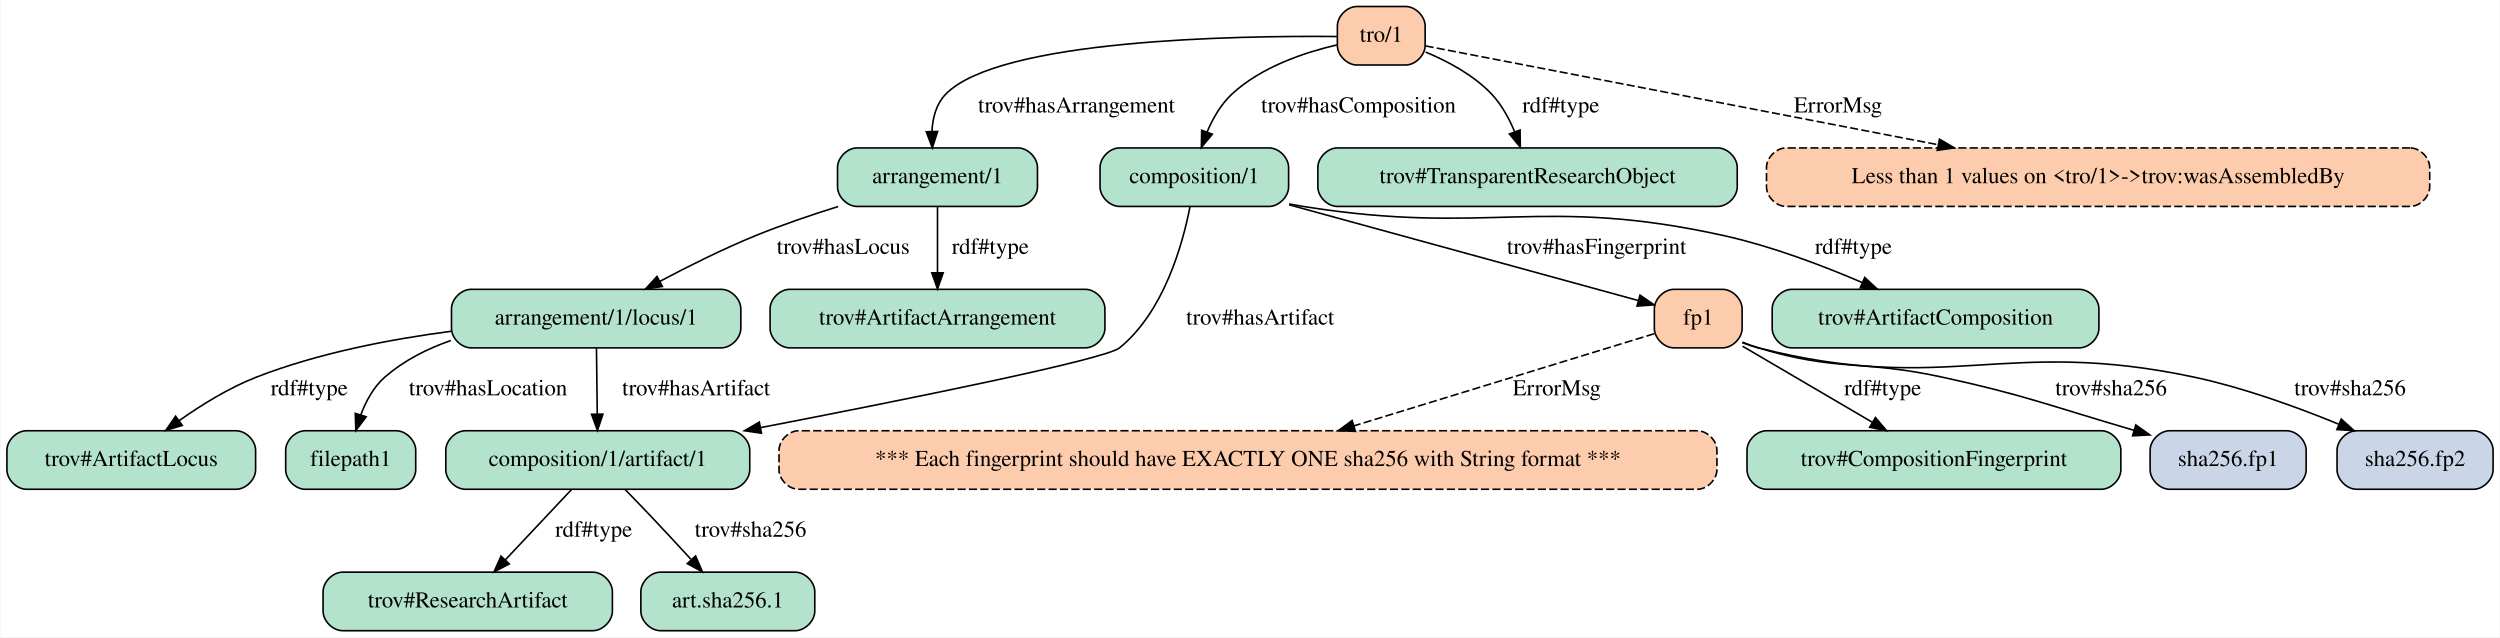
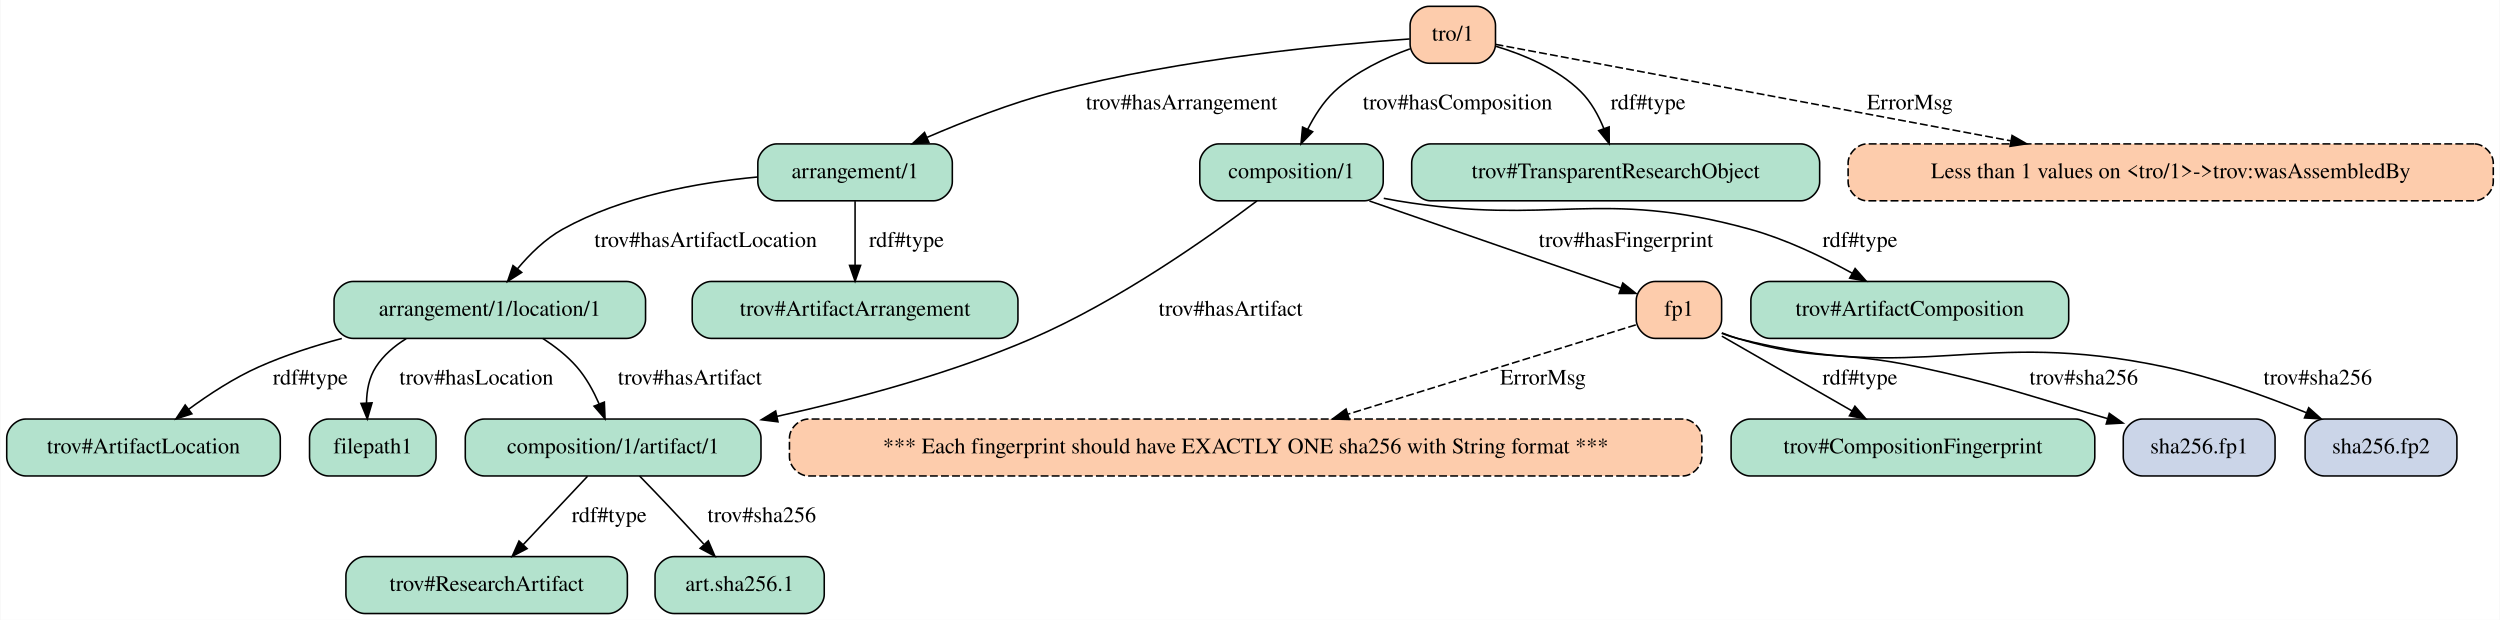
- <svg xmlns="http://www.w3.org/2000/svg" width="1538pt" height="392pt" viewBox="0.00 0.00 1537.50 392.00">
+ <svg xmlns="http://www.w3.org/2000/svg" width="1581pt" height="392pt" viewBox="0.00 0.00 1580.50 392.00">
  <g id="graph0" class="graph" transform="scale(1 1) rotate(0) translate(4 388)">
-     <polygon fill="white" stroke="transparent" points="-4,4 -4,-388 1533.5,-388 1533.5,4 -4,4" />
+     <polygon fill="white" stroke="transparent" points="-4,4 -4,-388 1576.5,-388 1576.5,4 -4,4" />
    <g id="node1" class="node">
-       <path fill="#b3e2cd" stroke="black" d="M622,-297C622,-297 523,-297 523,-297 517,-297 511,-291 511,-285 511,-285 511,-273 511,-273 511,-267 517,-261 523,-261 523,-261 622,-261 622,-261 628,-261 634,-267 634,-273 634,-273 634,-285 634,-285 634,-291 628,-297 622,-297" />
-       <text text-anchor="middle" x="572.5" y="-275.3" font-family="Times,serif" font-size="14.00">arrangement/1</text>
+       <path fill="#b3e2cd" stroke="black" d="M586,-297C586,-297 487,-297 487,-297 481,-297 475,-291 475,-285 475,-285 475,-273 475,-273 475,-267 481,-261 487,-261 487,-261 586,-261 586,-261 592,-261 598,-267 598,-273 598,-273 598,-285 598,-285 598,-291 592,-297 586,-297" />
+       <text text-anchor="middle" x="536.5" y="-275.3" font-family="Times,serif" font-size="14.00">arrangement/1</text>
    </g>
    <g id="node2" class="node">
-       <path fill="#b3e2cd" stroke="black" d="M663.5,-210C663.5,-210 481.5,-210 481.5,-210 475.5,-210 469.5,-204 469.5,-198 469.5,-198 469.5,-186 469.5,-186 469.5,-180 475.5,-174 481.5,-174 481.5,-174 663.5,-174 663.5,-174 669.5,-174 675.5,-180 675.5,-186 675.5,-186 675.5,-198 675.5,-198 675.5,-204 669.5,-210 663.5,-210" />
-       <text text-anchor="middle" x="572.5" y="-188.3" font-family="Times,serif" font-size="14.00">trov#ArtifactArrangement</text>
+       <path fill="#b3e2cd" stroke="black" d="M627.5,-210C627.5,-210 445.5,-210 445.5,-210 439.5,-210 433.5,-204 433.5,-198 433.5,-198 433.5,-186 433.5,-186 433.5,-180 439.5,-174 445.5,-174 445.5,-174 627.5,-174 627.5,-174 633.5,-174 639.5,-180 639.5,-186 639.5,-186 639.5,-198 639.5,-198 639.5,-204 633.5,-210 627.5,-210" />
+       <text text-anchor="middle" x="536.5" y="-188.3" font-family="Times,serif" font-size="14.00">trov#ArtifactArrangement</text>
    </g>
    <g id="edge1" class="edge">
-       <path fill="none" stroke="black" d="M572.5,-260.8C572.5,-249.16 572.5,-233.55 572.5,-220.24" />
-       <polygon fill="black" stroke="black" points="576,-220.18 572.5,-210.18 569,-220.18 576,-220.18" />
-       <text text-anchor="middle" x="605" y="-231.8" font-family="Times,serif" font-size="14.00">rdf#type</text>
+       <path fill="none" stroke="black" d="M536.5,-260.8C536.5,-249.16 536.5,-233.55 536.5,-220.24" />
+       <polygon fill="black" stroke="black" points="540,-220.18 536.5,-210.18 533,-220.18 540,-220.18" />
+       <text text-anchor="middle" x="569" y="-231.8" font-family="Times,serif" font-size="14.00">rdf#type</text>
    </g>
    <g id="node3" class="node">
-       <path fill="#b3e2cd" stroke="black" d="M439.5,-210C439.5,-210 285.5,-210 285.5,-210 279.5,-210 273.5,-204 273.5,-198 273.5,-198 273.5,-186 273.5,-186 273.5,-180 279.5,-174 285.5,-174 285.5,-174 439.5,-174 439.5,-174 445.5,-174 451.5,-180 451.5,-186 451.5,-186 451.5,-198 451.5,-198 451.5,-204 445.5,-210 439.5,-210" />
-       <text text-anchor="middle" x="362.5" y="-188.3" font-family="Times,serif" font-size="14.00">arrangement/1/locus/1</text>
+       <path fill="#b3e2cd" stroke="black" d="M392,-210C392,-210 219,-210 219,-210 213,-210 207,-204 207,-198 207,-198 207,-186 207,-186 207,-180 213,-174 219,-174 219,-174 392,-174 392,-174 398,-174 404,-180 404,-186 404,-186 404,-198 404,-198 404,-204 398,-210 392,-210" />
+       <text text-anchor="middle" x="305.5" y="-188.3" font-family="Times,serif" font-size="14.00">arrangement/1/location/1</text>
    </g>
    <g id="edge2" class="edge">
-       <path fill="none" stroke="black" d="M511.39,-260.95C494.68,-255.74 476.72,-249.62 460.5,-243 440.62,-234.89 419.3,-224.26 401.65,-214.89" />
-       <polygon fill="black" stroke="black" points="403.24,-211.77 392.77,-210.13 399.93,-217.94 403.24,-211.77" />
-       <text text-anchor="middle" x="514.5" y="-231.8" font-family="Times,serif" font-size="14.00">trov#hasLocus</text>
+       <path fill="none" stroke="black" d="M474.88,-276.07C437.23,-272.6 389.22,-263.95 351.5,-243 340.49,-236.89 330.67,-227.18 322.95,-217.94" />
+       <polygon fill="black" stroke="black" points="325.67,-215.73 316.74,-210.04 320.17,-220.06 325.67,-215.73" />
+       <text text-anchor="middle" x="442" y="-231.8" font-family="Times,serif" font-size="14.00">trov#hasArtifactLocation</text>
    </g>
    <g id="node4" class="node">
-       <path fill="#b3e2cd" stroke="black" d="M141,-123C141,-123 12,-123 12,-123 6,-123 0,-117 0,-111 0,-111 0,-99 0,-99 0,-93 6,-87 12,-87 12,-87 141,-87 141,-87 147,-87 153,-93 153,-99 153,-99 153,-111 153,-111 153,-117 147,-123 141,-123" />
-       <text text-anchor="middle" x="76.5" y="-101.3" font-family="Times,serif" font-size="14.00">trov#ArtifactLocus</text>
+       <path fill="#b3e2cd" stroke="black" d="M161,-123C161,-123 12,-123 12,-123 6,-123 0,-117 0,-111 0,-111 0,-99 0,-99 0,-93 6,-87 12,-87 12,-87 161,-87 161,-87 167,-87 173,-93 173,-99 173,-99 173,-111 173,-111 173,-117 167,-123 161,-123" />
+       <text text-anchor="middle" x="86.5" y="-101.3" font-family="Times,serif" font-size="14.00">trov#ArtifactLocation</text>
    </g>
    <g id="edge3" class="edge">
-       <path fill="none" stroke="black" d="M273.42,-184.21C235.51,-179.27 191.39,-170.74 153.5,-156 136.65,-149.45 119.61,-138.88 105.86,-129.15" />
-       <polygon fill="black" stroke="black" points="107.9,-126.3 97.75,-123.24 103.77,-131.96 107.9,-126.3" />
-       <text text-anchor="middle" x="186" y="-144.8" font-family="Times,serif" font-size="14.00">rdf#type</text>
+       <path fill="none" stroke="black" d="M211.91,-173.94C194.12,-169.21 175.94,-163.3 159.5,-156 143.84,-149.04 127.96,-138.66 115.03,-129.15" />
+       <polygon fill="black" stroke="black" points="117.08,-126.31 107,-123.07 112.86,-131.89 117.08,-126.31" />
+       <text text-anchor="middle" x="192" y="-144.8" font-family="Times,serif" font-size="14.00">rdf#type</text>
    </g>
    <g id="node5" class="node">
-       <path fill="#b3e2cd" stroke="black" d="M445,-123C445,-123 282,-123 282,-123 276,-123 270,-117 270,-111 270,-111 270,-99 270,-99 270,-93 276,-87 282,-87 282,-87 445,-87 445,-87 451,-87 457,-93 457,-99 457,-99 457,-111 457,-111 457,-117 451,-123 445,-123" />
-       <text text-anchor="middle" x="363.5" y="-101.3" font-family="Times,serif" font-size="14.00">composition/1/artifact/1</text>
+       <path fill="#b3e2cd" stroke="black" d="M465,-123C465,-123 302,-123 302,-123 296,-123 290,-117 290,-111 290,-111 290,-99 290,-99 290,-93 296,-87 302,-87 302,-87 465,-87 465,-87 471,-87 477,-93 477,-99 477,-99 477,-111 477,-111 477,-117 471,-123 465,-123" />
+       <text text-anchor="middle" x="383.5" y="-101.3" font-family="Times,serif" font-size="14.00">composition/1/artifact/1</text>
    </g>
    <g id="edge4" class="edge">
-       <path fill="none" stroke="black" d="M362.7,-173.8C362.84,-162.16 363.02,-146.55 363.18,-133.24" />
-       <polygon fill="black" stroke="black" points="366.68,-133.22 363.3,-123.18 359.68,-133.13 366.68,-133.22" />
-       <text text-anchor="middle" x="424" y="-144.8" font-family="Times,serif" font-size="14.00">trov#hasArtifact</text>
+       <path fill="none" stroke="black" d="M339.01,-173.98C346.75,-168.95 354.47,-162.91 360.5,-156 366.4,-149.24 371.06,-140.72 374.6,-132.64" />
+       <polygon fill="black" stroke="black" points="377.94,-133.73 378.38,-123.14 371.43,-131.14 377.94,-133.73" />
+       <text text-anchor="middle" x="432" y="-144.8" font-family="Times,serif" font-size="14.00">trov#hasArtifact</text>
    </g>
    <g id="node6" class="node">
-       <path fill="#b3e2cd" stroke="black" d="M239.5,-123C239.5,-123 183.5,-123 183.5,-123 177.5,-123 171.5,-117 171.5,-111 171.5,-111 171.5,-99 171.5,-99 171.5,-93 177.5,-87 183.5,-87 183.5,-87 239.5,-87 239.5,-87 245.5,-87 251.5,-93 251.5,-99 251.5,-99 251.5,-111 251.5,-111 251.5,-117 245.5,-123 239.5,-123" />
-       <text text-anchor="middle" x="211.5" y="-101.3" font-family="Times,serif" font-size="14.00">filepath1</text>
+       <path fill="#b3e2cd" stroke="black" d="M259.5,-123C259.5,-123 203.5,-123 203.5,-123 197.5,-123 191.5,-117 191.5,-111 191.5,-111 191.5,-99 191.5,-99 191.5,-93 197.5,-87 203.5,-87 203.5,-87 259.5,-87 259.5,-87 265.5,-87 271.5,-93 271.5,-99 271.5,-99 271.5,-111 271.5,-111 271.5,-117 265.5,-123 259.5,-123" />
+       <text text-anchor="middle" x="231.5" y="-101.3" font-family="Times,serif" font-size="14.00">filepath1</text>
    </g>
    <g id="edge5" class="edge">
-       <path fill="none" stroke="black" d="M273.16,-178.55C258.38,-173.39 244.12,-166.15 232.5,-156 225.57,-149.94 220.87,-141.22 217.71,-132.76" />
-       <polygon fill="black" stroke="black" points="221.01,-131.59 214.66,-123.11 214.33,-133.7 221.01,-131.59" />
-       <text text-anchor="middle" x="296" y="-144.8" font-family="Times,serif" font-size="14.00">trov#hasLocation</text>
+       <path fill="none" stroke="black" d="M252.61,-173.81C245.09,-169.17 238.29,-163.33 233.5,-156 229.14,-149.33 227.64,-141.01 227.53,-133.09" />
+       <polygon fill="black" stroke="black" points="231.02,-133.24 228.04,-123.07 224.03,-132.88 231.02,-133.24" />
+       <text text-anchor="middle" x="297" y="-144.8" font-family="Times,serif" font-size="14.00">trov#hasLocation</text>
    </g>
    <g id="node7" class="node">
-       <path fill="#b3e2cd" stroke="black" d="M360.5,-36C360.5,-36 206.5,-36 206.5,-36 200.5,-36 194.5,-30 194.5,-24 194.5,-24 194.5,-12 194.5,-12 194.5,-6 200.5,0 206.5,0 206.5,0 360.5,0 360.5,0 366.5,0 372.5,-6 372.5,-12 372.5,-12 372.5,-24 372.5,-24 372.5,-30 366.5,-36 360.5,-36" />
-       <text text-anchor="middle" x="283.5" y="-14.3" font-family="Times,serif" font-size="14.00">trov#ResearchArtifact</text>
+       <path fill="#b3e2cd" stroke="black" d="M380.5,-36C380.5,-36 226.5,-36 226.5,-36 220.5,-36 214.5,-30 214.5,-24 214.5,-24 214.5,-12 214.5,-12 214.5,-6 220.5,0 226.5,0 226.5,0 380.5,0 380.5,0 386.5,0 392.5,-6 392.5,-12 392.5,-12 392.5,-24 392.5,-24 392.5,-30 386.5,-36 380.5,-36" />
+       <text text-anchor="middle" x="303.5" y="-14.3" font-family="Times,serif" font-size="14.00">trov#ResearchArtifact</text>
    </g>
    <g id="edge6" class="edge">
-       <path fill="none" stroke="black" d="M347.31,-86.8C335.6,-74.36 319.61,-57.36 306.56,-43.5" />
-       <polygon fill="black" stroke="black" points="309.07,-41.06 299.67,-36.18 303.97,-45.86 309.07,-41.06" />
-       <text text-anchor="middle" x="361" y="-57.8" font-family="Times,serif" font-size="14.00">rdf#type</text>
+       <path fill="none" stroke="black" d="M367.31,-86.8C355.6,-74.36 339.61,-57.36 326.56,-43.5" />
+       <polygon fill="black" stroke="black" points="329.07,-41.06 319.67,-36.18 323.97,-45.86 329.07,-41.06" />
+       <text text-anchor="middle" x="381" y="-57.8" font-family="Times,serif" font-size="14.00">rdf#type</text>
    </g>
    <g id="node8" class="node">
-       <path fill="#b3e2cd" stroke="black" d="M485,-36C485,-36 402,-36 402,-36 396,-36 390,-30 390,-24 390,-24 390,-12 390,-12 390,-6 396,0 402,0 402,0 485,0 485,0 491,0 497,-6 497,-12 497,-12 497,-24 497,-24 497,-30 491,-36 485,-36" />
-       <text text-anchor="middle" x="443.5" y="-14.3" font-family="Times,serif" font-size="14.00">art.sha256.1</text>
+       <path fill="#b3e2cd" stroke="black" d="M505,-36C505,-36 422,-36 422,-36 416,-36 410,-30 410,-24 410,-24 410,-12 410,-12 410,-6 416,0 422,0 422,0 505,0 505,0 511,0 517,-6 517,-12 517,-12 517,-24 517,-24 517,-30 511,-36 505,-36" />
+       <text text-anchor="middle" x="463.5" y="-14.3" font-family="Times,serif" font-size="14.00">art.sha256.1</text>
    </g>
    <g id="edge7" class="edge">
-       <path fill="none" stroke="black" d="M380.19,-87C385.74,-81.31 391.91,-74.91 397.5,-69 405.16,-60.9 413.43,-51.97 420.82,-43.92" />
-       <polygon fill="black" stroke="black" points="423.69,-45.97 427.86,-36.23 418.53,-41.24 423.69,-45.97" />
-       <text text-anchor="middle" x="457.5" y="-57.8" font-family="Times,serif" font-size="14.00">trov#sha256</text>
+       <path fill="none" stroke="black" d="M400.19,-87C405.74,-81.31 411.91,-74.91 417.5,-69 425.16,-60.9 433.43,-51.97 440.82,-43.92" />
+       <polygon fill="black" stroke="black" points="443.69,-45.97 447.86,-36.23 438.53,-41.24 443.69,-45.97" />
+       <text text-anchor="middle" x="477.5" y="-57.8" font-family="Times,serif" font-size="14.00">trov#sha256</text>
    </g>
    <g id="node9" class="node">
-       <path fill="#b3e2cd" stroke="black" d="M776.5,-297C776.5,-297 684.5,-297 684.5,-297 678.5,-297 672.5,-291 672.5,-285 672.5,-285 672.5,-273 672.5,-273 672.5,-267 678.5,-261 684.5,-261 684.5,-261 776.5,-261 776.5,-261 782.5,-261 788.5,-267 788.5,-273 788.5,-273 788.5,-285 788.5,-285 788.5,-291 782.5,-297 776.5,-297" />
-       <text text-anchor="middle" x="730.5" y="-275.3" font-family="Times,serif" font-size="14.00">composition/1</text>
+       <path fill="#b3e2cd" stroke="black" d="M858.5,-297C858.5,-297 766.5,-297 766.5,-297 760.5,-297 754.5,-291 754.5,-285 754.5,-285 754.5,-273 754.5,-273 754.5,-267 760.5,-261 766.5,-261 766.5,-261 858.5,-261 858.5,-261 864.5,-261 870.5,-267 870.5,-273 870.5,-273 870.5,-285 870.5,-285 870.5,-291 864.5,-297 858.5,-297" />
+       <text text-anchor="middle" x="812.5" y="-275.3" font-family="Times,serif" font-size="14.00">composition/1</text>
    </g>
    <g id="edge8" class="edge">
-       <path fill="none" stroke="black" d="M727.81,-260.69C723.24,-237.3 711.64,-196.02 684.5,-174 675.73,-166.89 554.69,-142.5 463.81,-124.96" />
-       <polygon fill="black" stroke="black" points="464.2,-121.48 453.72,-123.02 462.88,-128.35 464.2,-121.48" />
-       <text text-anchor="middle" x="771" y="-188.3" font-family="Times,serif" font-size="14.00">trov#hasArtifact</text>
+       <path fill="none" stroke="black" d="M790.68,-260.97C760.38,-238.11 703.12,-197.62 648.5,-174 597.21,-151.82 537.09,-135.66 487.09,-124.68" />
+       <polygon fill="black" stroke="black" points="487.74,-121.24 477.23,-122.55 486.26,-128.08 487.74,-121.24" />
+       <text text-anchor="middle" x="774" y="-188.3" font-family="Times,serif" font-size="14.00">trov#hasArtifact</text>
    </g>
    <g id="node10" class="node">
-       <path fill="#b3e2cd" stroke="black" d="M1275,-210C1275,-210 1098,-210 1098,-210 1092,-210 1086,-204 1086,-198 1086,-198 1086,-186 1086,-186 1086,-180 1092,-174 1098,-174 1098,-174 1275,-174 1275,-174 1281,-174 1287,-180 1287,-186 1287,-186 1287,-198 1287,-198 1287,-204 1281,-210 1275,-210" />
-       <text text-anchor="middle" x="1186.5" y="-188.3" font-family="Times,serif" font-size="14.00">trov#ArtifactComposition</text>
+       <path fill="#b3e2cd" stroke="black" d="M1292,-210C1292,-210 1115,-210 1115,-210 1109,-210 1103,-204 1103,-198 1103,-198 1103,-186 1103,-186 1103,-180 1109,-174 1115,-174 1115,-174 1292,-174 1292,-174 1298,-174 1304,-180 1304,-186 1304,-186 1304,-198 1304,-198 1304,-204 1298,-210 1292,-210" />
+       <text text-anchor="middle" x="1203.5" y="-188.3" font-family="Times,serif" font-size="14.00">trov#ArtifactComposition</text>
    </g>
    <g id="edge9" class="edge">
-       <path fill="none" stroke="black" d="M788.84,-262.54C791.76,-261.98 794.66,-261.46 797.5,-261 911.43,-242.74 943.85,-267.99 1056.5,-243 1085.57,-236.55 1116.76,-224.74 1141.3,-214.21" />
-       <polygon fill="black" stroke="black" points="1142.94,-217.31 1150.7,-210.1 1140.13,-210.9 1142.94,-217.31" />
-       <text text-anchor="middle" x="1136" y="-231.8" font-family="Times,serif" font-size="14.00">rdf#type</text>
+       <path fill="none" stroke="black" d="M870.84,-262.58C873.76,-262 876.66,-261.47 879.5,-261 977.59,-244.72 1006.67,-269.53 1102.5,-243 1125.02,-236.76 1148.52,-225.46 1167.17,-215.18" />
+       <polygon fill="black" stroke="black" points="1168.93,-218.2 1175.92,-210.24 1165.49,-212.11 1168.93,-218.2" />
+       <text text-anchor="middle" x="1172" y="-231.8" font-family="Times,serif" font-size="14.00">rdf#type</text>
    </g>
    <g id="node11" class="node">
-       <path fill="#fdccac" stroke="black" d="M1055.5,-210C1055.5,-210 1025.5,-210 1025.5,-210 1019.5,-210 1013.5,-204 1013.5,-198 1013.5,-198 1013.5,-186 1013.5,-186 1013.5,-180 1019.5,-174 1025.5,-174 1025.5,-174 1055.5,-174 1055.5,-174 1061.5,-174 1067.5,-180 1067.5,-186 1067.5,-186 1067.5,-198 1067.5,-198 1067.5,-204 1061.5,-210 1055.5,-210" />
-       <text text-anchor="middle" x="1040.5" y="-188.3" font-family="Times,serif" font-size="14.00">fp1</text>
+       <path fill="#fdccac" stroke="black" d="M1072.5,-210C1072.5,-210 1042.5,-210 1042.5,-210 1036.5,-210 1030.5,-204 1030.5,-198 1030.5,-198 1030.5,-186 1030.5,-186 1030.5,-180 1036.5,-174 1042.5,-174 1042.5,-174 1072.5,-174 1072.5,-174 1078.5,-174 1084.5,-180 1084.5,-186 1084.5,-186 1084.5,-198 1084.5,-198 1084.5,-204 1078.5,-210 1072.5,-210" />
+       <text text-anchor="middle" x="1057.5" y="-188.3" font-family="Times,serif" font-size="14.00">fp1</text>
    </g>
    <g id="edge10" class="edge">
-       <path fill="none" stroke="black" d="M788.81,-262.01C851.92,-244.71 950.63,-217.64 1003.73,-203.08" />
-       <polygon fill="black" stroke="black" points="1004.69,-206.45 1013.41,-200.43 1002.84,-199.7 1004.69,-206.45" />
-       <text text-anchor="middle" x="978" y="-231.8" font-family="Times,serif" font-size="14.00">trov#hasFingerprint</text>
+       <path fill="none" stroke="black" d="M861.78,-260.9C908.74,-244.61 978.38,-220.45 1020.69,-205.77" />
+       <polygon fill="black" stroke="black" points="1022.01,-209.02 1030.31,-202.43 1019.71,-202.4 1022.01,-209.02" />
+       <text text-anchor="middle" x="1024" y="-231.8" font-family="Times,serif" font-size="14.00">trov#hasFingerprint</text>
    </g>
    <g id="node12" class="node">
-       <path fill="#b3e2cd" stroke="black" d="M1288.5,-123C1288.5,-123 1082.5,-123 1082.5,-123 1076.5,-123 1070.5,-117 1070.5,-111 1070.5,-111 1070.5,-99 1070.5,-99 1070.5,-93 1076.5,-87 1082.5,-87 1082.5,-87 1288.5,-87 1288.5,-87 1294.5,-87 1300.5,-93 1300.5,-99 1300.5,-99 1300.5,-111 1300.5,-111 1300.5,-117 1294.5,-123 1288.5,-123" />
-       <text text-anchor="middle" x="1185.5" y="-101.3" font-family="Times,serif" font-size="14.00">trov#CompositionFingerprint</text>
+       <path fill="#b3e2cd" stroke="black" d="M1308.5,-123C1308.5,-123 1102.5,-123 1102.5,-123 1096.5,-123 1090.5,-117 1090.5,-111 1090.5,-111 1090.5,-99 1090.5,-99 1090.5,-93 1096.5,-87 1102.5,-87 1102.5,-87 1308.5,-87 1308.5,-87 1314.5,-87 1320.5,-93 1320.5,-99 1320.5,-99 1320.5,-111 1320.5,-111 1320.5,-117 1314.5,-123 1308.5,-123" />
+       <text text-anchor="middle" x="1205.5" y="-101.3" font-family="Times,serif" font-size="14.00">trov#CompositionFingerprint</text>
    </g>
    <g id="edge11" class="edge">
-       <path fill="none" stroke="black" d="M1067.77,-175.01C1090.28,-161.82 1122.46,-142.95 1147.49,-128.28" />
-       <polygon fill="black" stroke="black" points="1149.5,-131.16 1156.36,-123.08 1145.96,-125.12 1149.5,-131.16" />
-       <text text-anchor="middle" x="1154" y="-144.8" font-family="Times,serif" font-size="14.00">rdf#type</text>
+       <path fill="none" stroke="black" d="M1084.65,-175.41C1107.71,-162.16 1141.1,-142.99 1166.94,-128.15" />
+       <polygon fill="black" stroke="black" points="1168.8,-131.11 1175.73,-123.1 1165.32,-125.04 1168.8,-131.11" />
+       <text text-anchor="middle" x="1172" y="-144.8" font-family="Times,serif" font-size="14.00">rdf#type</text>
    </g>
    <g id="node13" class="node">
-       <path fill="#cbd5e8" stroke="black" d="M1402.5,-123C1402.5,-123 1330.5,-123 1330.5,-123 1324.5,-123 1318.5,-117 1318.5,-111 1318.5,-111 1318.5,-99 1318.5,-99 1318.5,-93 1324.5,-87 1330.5,-87 1330.5,-87 1402.5,-87 1402.5,-87 1408.5,-87 1414.5,-93 1414.5,-99 1414.5,-99 1414.5,-111 1414.5,-111 1414.5,-117 1408.5,-123 1402.5,-123" />
-       <text text-anchor="middle" x="1366.5" y="-101.3" font-family="Times,serif" font-size="14.00">sha256.fp1</text>
+       <path fill="#cbd5e8" stroke="black" d="M1422.5,-123C1422.5,-123 1350.5,-123 1350.5,-123 1344.5,-123 1338.5,-117 1338.5,-111 1338.5,-111 1338.5,-99 1338.5,-99 1338.5,-93 1344.5,-87 1350.5,-87 1350.5,-87 1422.5,-87 1422.5,-87 1428.5,-87 1434.5,-93 1434.5,-99 1434.5,-99 1434.5,-111 1434.5,-111 1434.5,-117 1428.5,-123 1422.5,-123" />
+       <text text-anchor="middle" x="1386.5" y="-101.3" font-family="Times,serif" font-size="14.00">sha256.fp1</text>
    </g>
    <g id="edge12" class="edge">
-       <path fill="none" stroke="black" d="M1067.65,-177.52C1070.92,-176.2 1074.25,-174.98 1077.5,-174 1126.17,-159.25 1140.81,-166.81 1190.5,-156 1241.2,-144.97 1255.25,-138.87 1308.64,-123.25" />
-       <polygon fill="black" stroke="black" points="1309.69,-126.59 1318.32,-120.44 1307.74,-119.87 1309.69,-126.59" />
-       <text text-anchor="middle" x="1294.5" y="-144.8" font-family="Times,serif" font-size="14.00">trov#sha256</text>
+       <path fill="none" stroke="black" d="M1084.65,-177.51C1087.92,-176.19 1091.25,-174.98 1094.5,-174 1143.6,-159.15 1158.35,-166.76 1208.5,-156 1260.02,-144.94 1274.36,-138.97 1328.51,-123.28" />
+       <polygon fill="black" stroke="black" points="1329.68,-126.59 1338.32,-120.46 1327.74,-119.86 1329.68,-126.59" />
+       <text text-anchor="middle" x="1313.5" y="-144.8" font-family="Times,serif" font-size="14.00">trov#sha256</text>
    </g>
    <g id="node14" class="node">
-       <path fill="#cbd5e8" stroke="black" d="M1517.5,-123C1517.5,-123 1445.5,-123 1445.5,-123 1439.5,-123 1433.5,-117 1433.5,-111 1433.5,-111 1433.5,-99 1433.5,-99 1433.5,-93 1439.5,-87 1445.5,-87 1445.5,-87 1517.5,-87 1517.5,-87 1523.5,-87 1529.5,-93 1529.5,-99 1529.5,-99 1529.5,-111 1529.5,-111 1529.5,-117 1523.5,-123 1517.5,-123" />
-       <text text-anchor="middle" x="1481.5" y="-101.3" font-family="Times,serif" font-size="14.00">sha256.fp2</text>
+       <path fill="#cbd5e8" stroke="black" d="M1537.5,-123C1537.5,-123 1465.5,-123 1465.5,-123 1459.5,-123 1453.5,-117 1453.5,-111 1453.5,-111 1453.5,-99 1453.5,-99 1453.5,-93 1459.5,-87 1465.5,-87 1465.5,-87 1537.5,-87 1537.5,-87 1543.5,-87 1549.5,-93 1549.5,-99 1549.5,-99 1549.5,-111 1549.5,-111 1549.5,-117 1543.5,-123 1537.5,-123" />
+       <text text-anchor="middle" x="1501.5" y="-101.3" font-family="Times,serif" font-size="14.00">sha256.fp2</text>
    </g>
    <g id="edge13" class="edge">
-       <path fill="none" stroke="black" d="M1067.57,-177.22C1070.86,-175.96 1074.21,-174.84 1077.5,-174 1193.2,-144.59 1228.74,-180.85 1345.5,-156 1375.94,-149.52 1408.71,-137.63 1434.46,-127.07" />
-       <polygon fill="black" stroke="black" points="1436.09,-130.18 1443.96,-123.1 1433.39,-123.72 1436.09,-130.18" />
-       <text text-anchor="middle" x="1441.5" y="-144.8" font-family="Times,serif" font-size="14.00">trov#sha256</text>
+       <path fill="none" stroke="black" d="M1084.57,-177.22C1087.85,-175.95 1091.21,-174.83 1094.5,-174 1211.07,-144.41 1246.83,-180.87 1364.5,-156 1395.14,-149.52 1428.16,-137.63 1454.1,-127.07" />
+       <polygon fill="black" stroke="black" points="1455.78,-130.16 1463.68,-123.1 1453.1,-123.7 1455.78,-130.16" />
+       <text text-anchor="middle" x="1461.5" y="-144.8" font-family="Times,serif" font-size="14.00">trov#sha256</text>
    </g>
    <g id="node15" class="node">
-       <path fill="#fdccac" stroke="black" stroke-dasharray="5,2" d="M1040,-123C1040,-123 487,-123 487,-123 481,-123 475,-117 475,-111 475,-111 475,-99 475,-99 475,-93 481,-87 487,-87 487,-87 1040,-87 1040,-87 1046,-87 1052,-93 1052,-99 1052,-99 1052,-111 1052,-111 1052,-117 1046,-123 1040,-123" />
-       <text text-anchor="middle" x="763.5" y="-101.3" font-family="Times,serif" font-size="14.00">*** Each fingerprint should have EXACTLY ONE sha256 with String format ***</text>
+       <path fill="#fdccac" stroke="black" stroke-dasharray="5,2" d="M1060,-123C1060,-123 507,-123 507,-123 501,-123 495,-117 495,-111 495,-111 495,-99 495,-99 495,-93 501,-87 507,-87 507,-87 1060,-87 1060,-87 1066,-87 1072,-93 1072,-99 1072,-99 1072,-111 1072,-111 1072,-117 1066,-123 1060,-123" />
+       <text text-anchor="middle" x="783.5" y="-101.3" font-family="Times,serif" font-size="14.00">*** Each fingerprint should have EXACTLY ONE sha256 with String format ***</text>
    </g>
    <g id="edge14" class="edge">
-       <path fill="none" stroke="black" stroke-dasharray="5,2" d="M1013.44,-182.7C970.95,-169.66 887.38,-144.01 828.6,-125.98" />
-       <polygon fill="black" stroke="black" points="829.62,-122.63 819.03,-123.04 827.56,-129.32 829.62,-122.63" />
-       <text text-anchor="middle" x="953.5" y="-144.8" font-family="Times,serif" font-size="14.00">ErrorMsg</text>
+       <path fill="none" stroke="black" stroke-dasharray="5,2" d="M1030.23,-182.54C988.13,-169.48 906.14,-144.04 848.25,-126.09" />
+       <polygon fill="black" stroke="black" points="849.05,-122.67 838.46,-123.05 846.97,-129.36 849.05,-122.67" />
+       <text text-anchor="middle" x="971.5" y="-144.8" font-family="Times,serif" font-size="14.00">ErrorMsg</text>
    </g>
    <g id="node16" class="node">
-       <path fill="#fdccac" stroke="black" d="M860.5,-384C860.5,-384 830.5,-384 830.5,-384 824.5,-384 818.5,-378 818.5,-372 818.5,-372 818.5,-360 818.5,-360 818.5,-354 824.5,-348 830.5,-348 830.5,-348 860.5,-348 860.5,-348 866.5,-348 872.5,-354 872.5,-360 872.5,-360 872.5,-372 872.5,-372 872.5,-378 866.5,-384 860.5,-384" />
-       <text text-anchor="middle" x="845.5" y="-362.3" font-family="Times,serif" font-size="14.00">tro/1</text>
+       <path fill="#fdccac" stroke="black" d="M929.5,-384C929.5,-384 899.5,-384 899.5,-384 893.5,-384 887.5,-378 887.5,-372 887.5,-372 887.5,-360 887.5,-360 887.5,-354 893.5,-348 899.5,-348 899.5,-348 929.5,-348 929.5,-348 935.5,-348 941.5,-354 941.5,-360 941.5,-360 941.5,-372 941.5,-372 941.5,-378 935.5,-384 929.5,-384" />
+       <text text-anchor="middle" x="914.5" y="-362.3" font-family="Times,serif" font-size="14.00">tro/1</text>
    </g>
    <g id="edge15" class="edge">
-       <path fill="none" stroke="black" d="M818.25,-365.53C756.82,-366.12 610.34,-363.84 577.5,-330 571.69,-324.01 569.52,-315.52 569.09,-307.23" />
-       <polygon fill="black" stroke="black" points="572.59,-307.12 569.32,-297.05 565.59,-306.96 572.59,-307.12" />
-       <text text-anchor="middle" x="658" y="-318.8" font-family="Times,serif" font-size="14.00">trov#hasArrangement</text>
+       <path fill="none" stroke="black" d="M887.23,-363.36C840.54,-360.08 742.58,-351.12 662.5,-330 635.1,-322.77 605.6,-311.28 582.04,-301.14" />
+       <polygon fill="black" stroke="black" points="583.22,-297.84 572.66,-297.04 580.42,-304.25 583.22,-297.84" />
+       <text text-anchor="middle" x="743" y="-318.8" font-family="Times,serif" font-size="14.00">trov#hasArrangement</text>
    </g>
    <g id="edge16" class="edge">
-       <path fill="none" stroke="black" d="M818.4,-360.41C798.34,-355.78 771.48,-346.8 753.5,-330 746.78,-323.72 741.86,-315.08 738.33,-306.76" />
-       <polygon fill="black" stroke="black" points="741.58,-305.44 734.82,-297.29 735.02,-307.88 741.58,-305.44" />
-       <text text-anchor="middle" x="831.5" y="-318.8" font-family="Times,serif" font-size="14.00">trov#hasComposition</text>
+       <path fill="none" stroke="black" d="M887.4,-357.1C871.92,-351.51 852.98,-342.72 839.5,-330 832.51,-323.41 826.93,-314.6 822.71,-306.21" />
+       <polygon fill="black" stroke="black" points="825.86,-304.69 818.5,-297.06 819.5,-307.61 825.86,-304.69" />
+       <text text-anchor="middle" x="917.5" y="-318.8" font-family="Times,serif" font-size="14.00">trov#hasComposition</text>
    </g>
    <g id="node17" class="node">
-       <path fill="#b3e2cd" stroke="black" d="M1052.5,-297C1052.5,-297 818.5,-297 818.5,-297 812.5,-297 806.5,-291 806.5,-285 806.5,-285 806.5,-273 806.5,-273 806.5,-267 812.5,-261 818.5,-261 818.5,-261 1052.5,-261 1052.5,-261 1058.5,-261 1064.5,-267 1064.5,-273 1064.5,-273 1064.5,-285 1064.5,-285 1064.5,-291 1058.5,-297 1052.5,-297" />
-       <text text-anchor="middle" x="935.5" y="-275.3" font-family="Times,serif" font-size="14.00">trov#TransparentResearchObject</text>
+       <path fill="#b3e2cd" stroke="black" d="M1134.5,-297C1134.5,-297 900.5,-297 900.5,-297 894.5,-297 888.5,-291 888.5,-285 888.5,-285 888.5,-273 888.5,-273 888.5,-267 894.5,-261 900.5,-261 900.5,-261 1134.5,-261 1134.5,-261 1140.5,-261 1146.5,-267 1146.5,-273 1146.5,-273 1146.5,-285 1146.5,-285 1146.5,-291 1140.5,-297 1134.5,-297" />
+       <text text-anchor="middle" x="1017.5" y="-275.3" font-family="Times,serif" font-size="14.00">trov#TransparentResearchObject</text>
    </g>
    <g id="edge17" class="edge">
-       <path fill="none" stroke="black" d="M872.76,-355.97C886.44,-350.3 902.4,-341.8 913.5,-330 919.6,-323.52 924.18,-315.07 927.54,-306.97" />
-       <polygon fill="black" stroke="black" points="930.89,-308.01 931.05,-297.41 924.32,-305.59 930.89,-308.01" />
-       <text text-anchor="middle" x="956" y="-318.8" font-family="Times,serif" font-size="14.00">rdf#type</text>
+       <path fill="none" stroke="black" d="M941.85,-358.7C959.1,-353.51 980.83,-344.57 995.5,-330 1001.98,-323.56 1006.7,-314.89 1010.06,-306.58" />
+       <polygon fill="black" stroke="black" points="1013.37,-307.74 1013.42,-297.14 1006.77,-305.39 1013.37,-307.74" />
+       <text text-anchor="middle" x="1038" y="-318.8" font-family="Times,serif" font-size="14.00">rdf#type</text>
    </g>
    <g id="node18" class="node">
-       <path fill="#fdccac" stroke="black" stroke-dasharray="5,2" d="M1478.5,-297C1478.5,-297 1094.5,-297 1094.5,-297 1088.5,-297 1082.5,-291 1082.5,-285 1082.5,-285 1082.5,-273 1082.5,-273 1082.5,-267 1088.5,-261 1094.5,-261 1094.5,-261 1478.5,-261 1478.5,-261 1484.5,-261 1490.5,-267 1490.5,-273 1490.5,-273 1490.5,-285 1490.5,-285 1490.5,-291 1484.5,-297 1478.5,-297" />
-       <text text-anchor="middle" x="1286.5" y="-275.3" font-family="Times,serif" font-size="14.00">Less than 1 values on &lt;tro/1&gt;-&gt;trov:wasAssembledBy</text>
+       <path fill="#fdccac" stroke="black" stroke-dasharray="5,2" d="M1560.5,-297C1560.5,-297 1176.5,-297 1176.5,-297 1170.5,-297 1164.5,-291 1164.5,-285 1164.5,-285 1164.5,-273 1164.5,-273 1164.5,-267 1170.5,-261 1176.5,-261 1176.5,-261 1560.5,-261 1560.5,-261 1566.5,-261 1572.5,-267 1572.5,-273 1572.5,-273 1572.5,-285 1572.5,-285 1572.5,-291 1566.5,-297 1560.5,-297" />
+       <text text-anchor="middle" x="1368.5" y="-275.3" font-family="Times,serif" font-size="14.00">Less than 1 values on &lt;tro/1&gt;-&gt;trov:wasAssembledBy</text>
    </g>
    <g id="edge18" class="edge">
-       <path fill="none" stroke="black" stroke-dasharray="5,2" d="M872.75,-359.75C934.27,-347.89 1086.45,-318.56 1188.09,-298.97" />
-       <polygon fill="black" stroke="black" points="1188.91,-302.37 1198.07,-297.05 1187.58,-295.5 1188.91,-302.37" />
-       <text text-anchor="middle" x="1126.5" y="-318.8" font-family="Times,serif" font-size="14.00">ErrorMsg</text>
+       <path fill="none" stroke="black" stroke-dasharray="5,2" d="M941.54,-359.94C1004.23,-348.2 1162.16,-318.63 1267.36,-298.94" />
+       <polygon fill="black" stroke="black" points="1268.18,-302.34 1277.37,-297.06 1266.9,-295.46 1268.18,-302.34" />
+       <text text-anchor="middle" x="1203.5" y="-318.8" font-family="Times,serif" font-size="14.00">ErrorMsg</text>
    </g>
  </g>
</svg>
